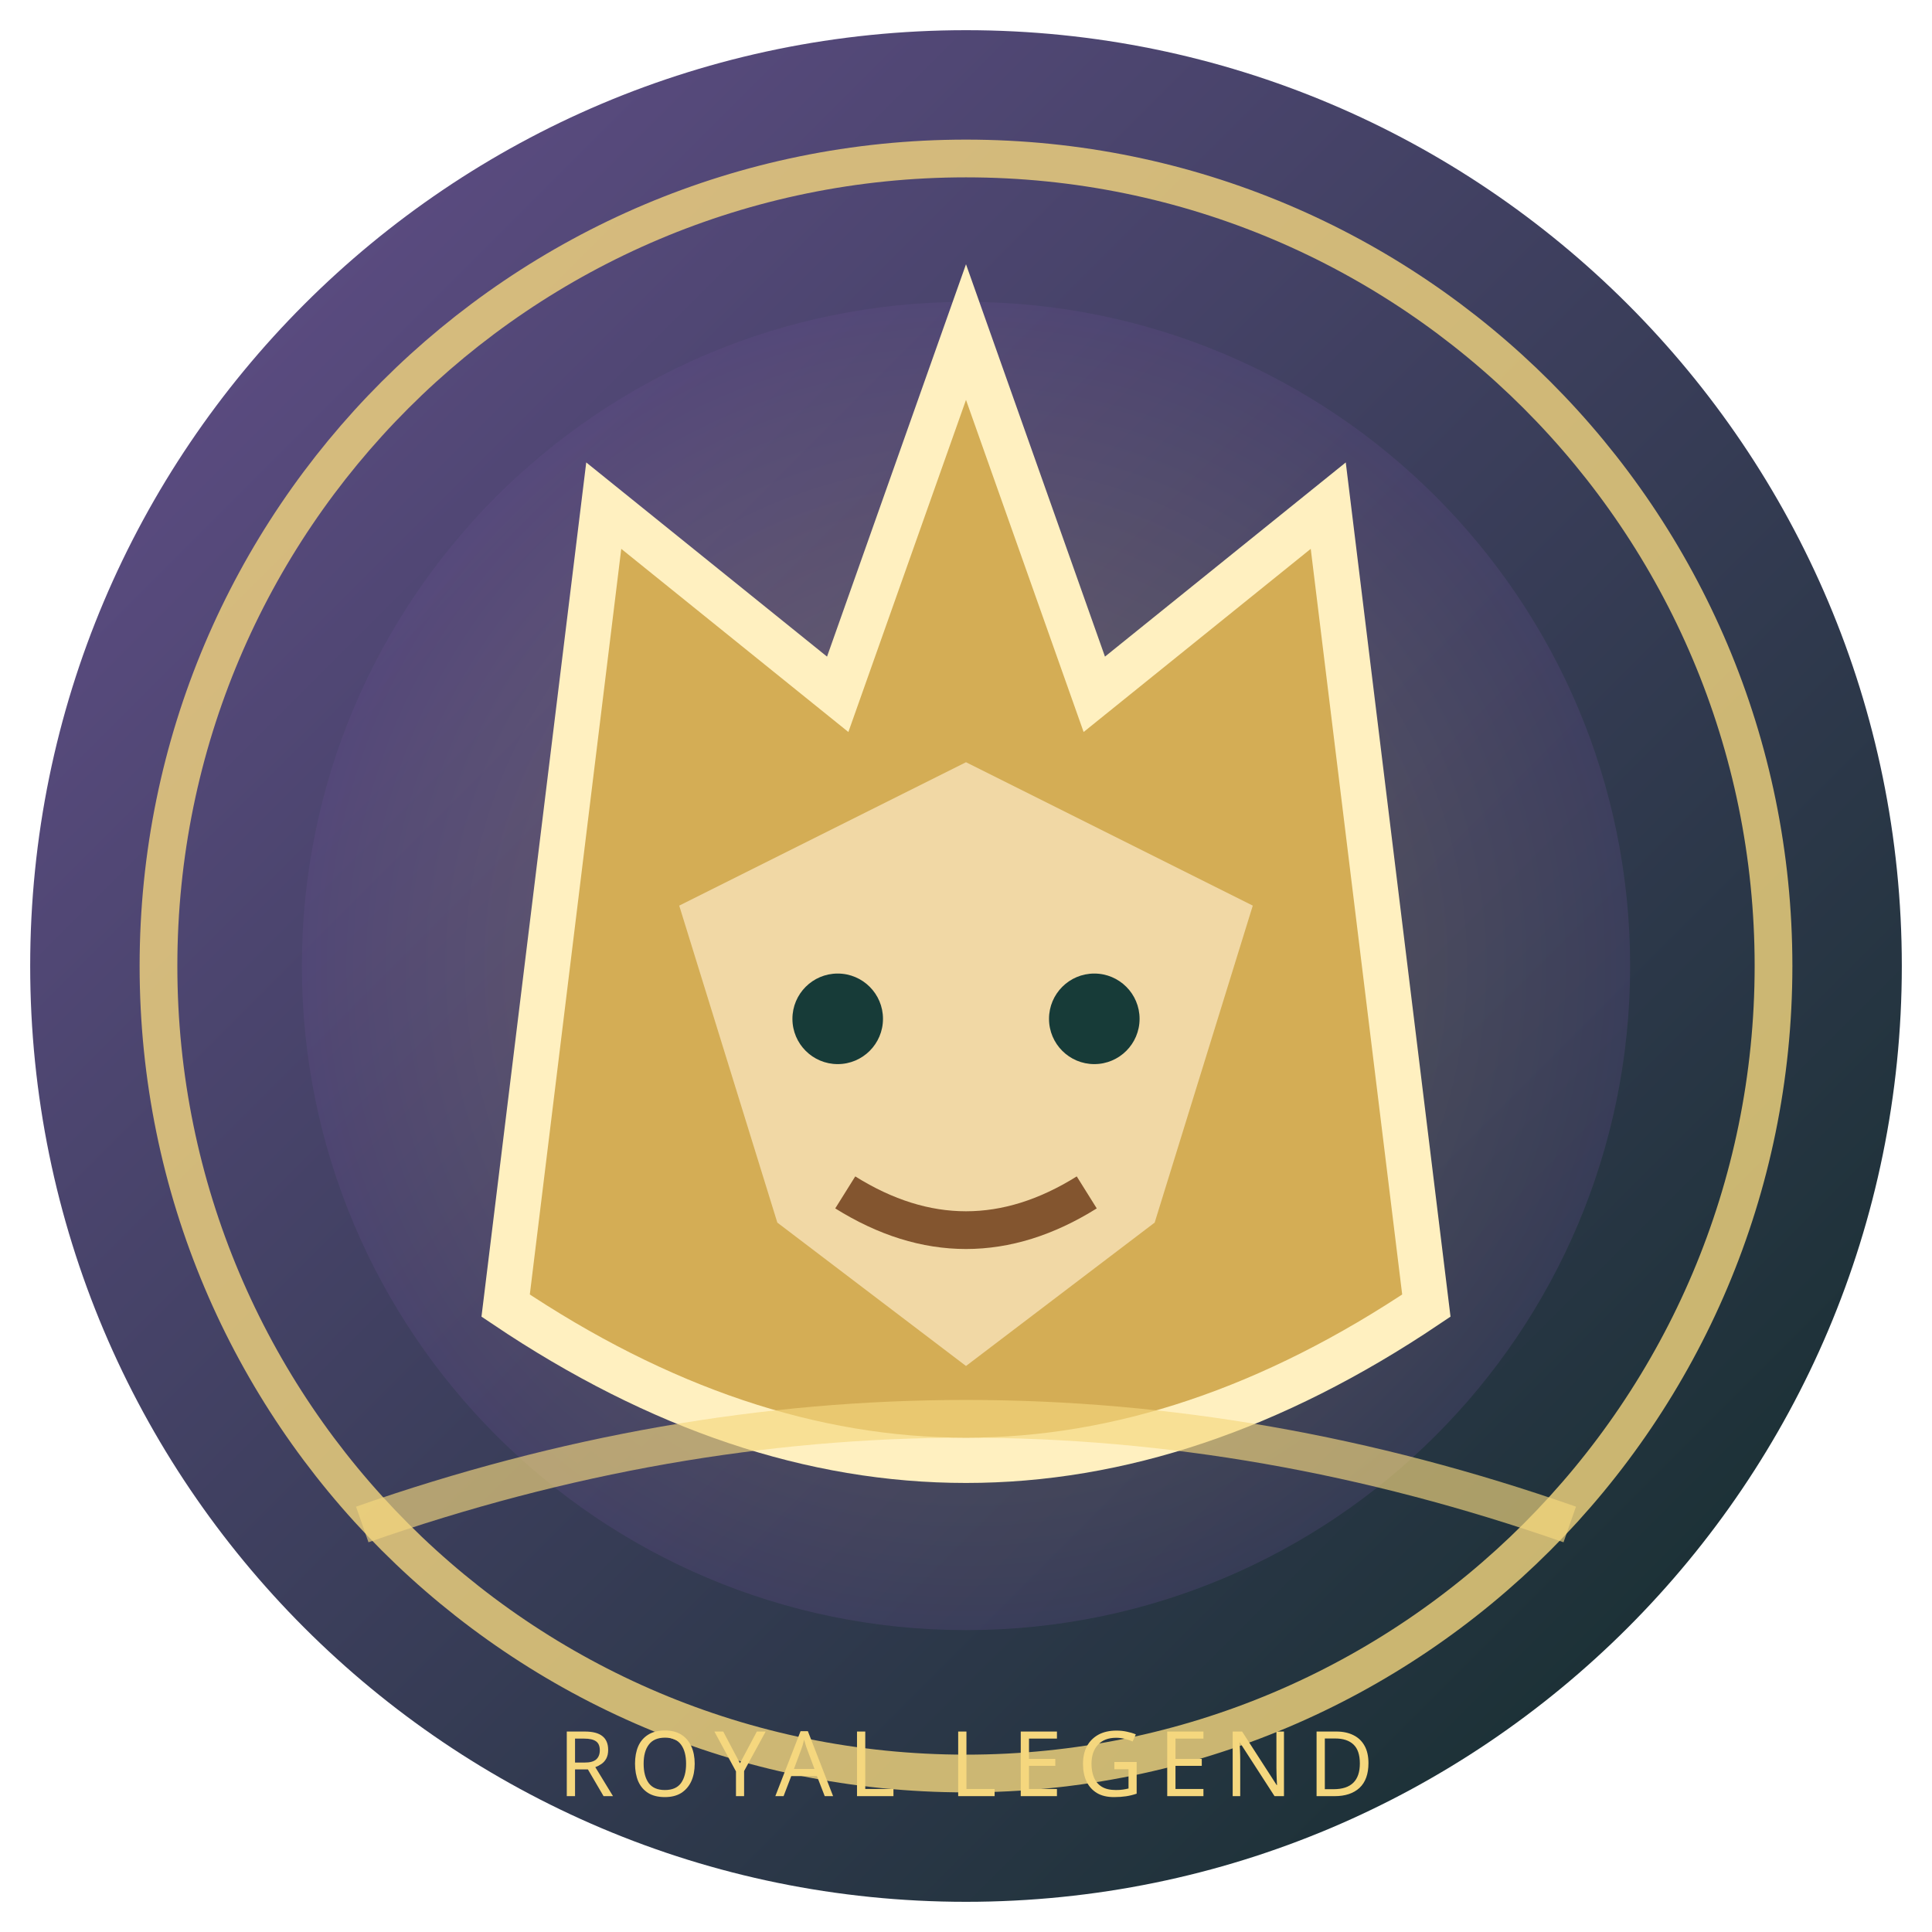
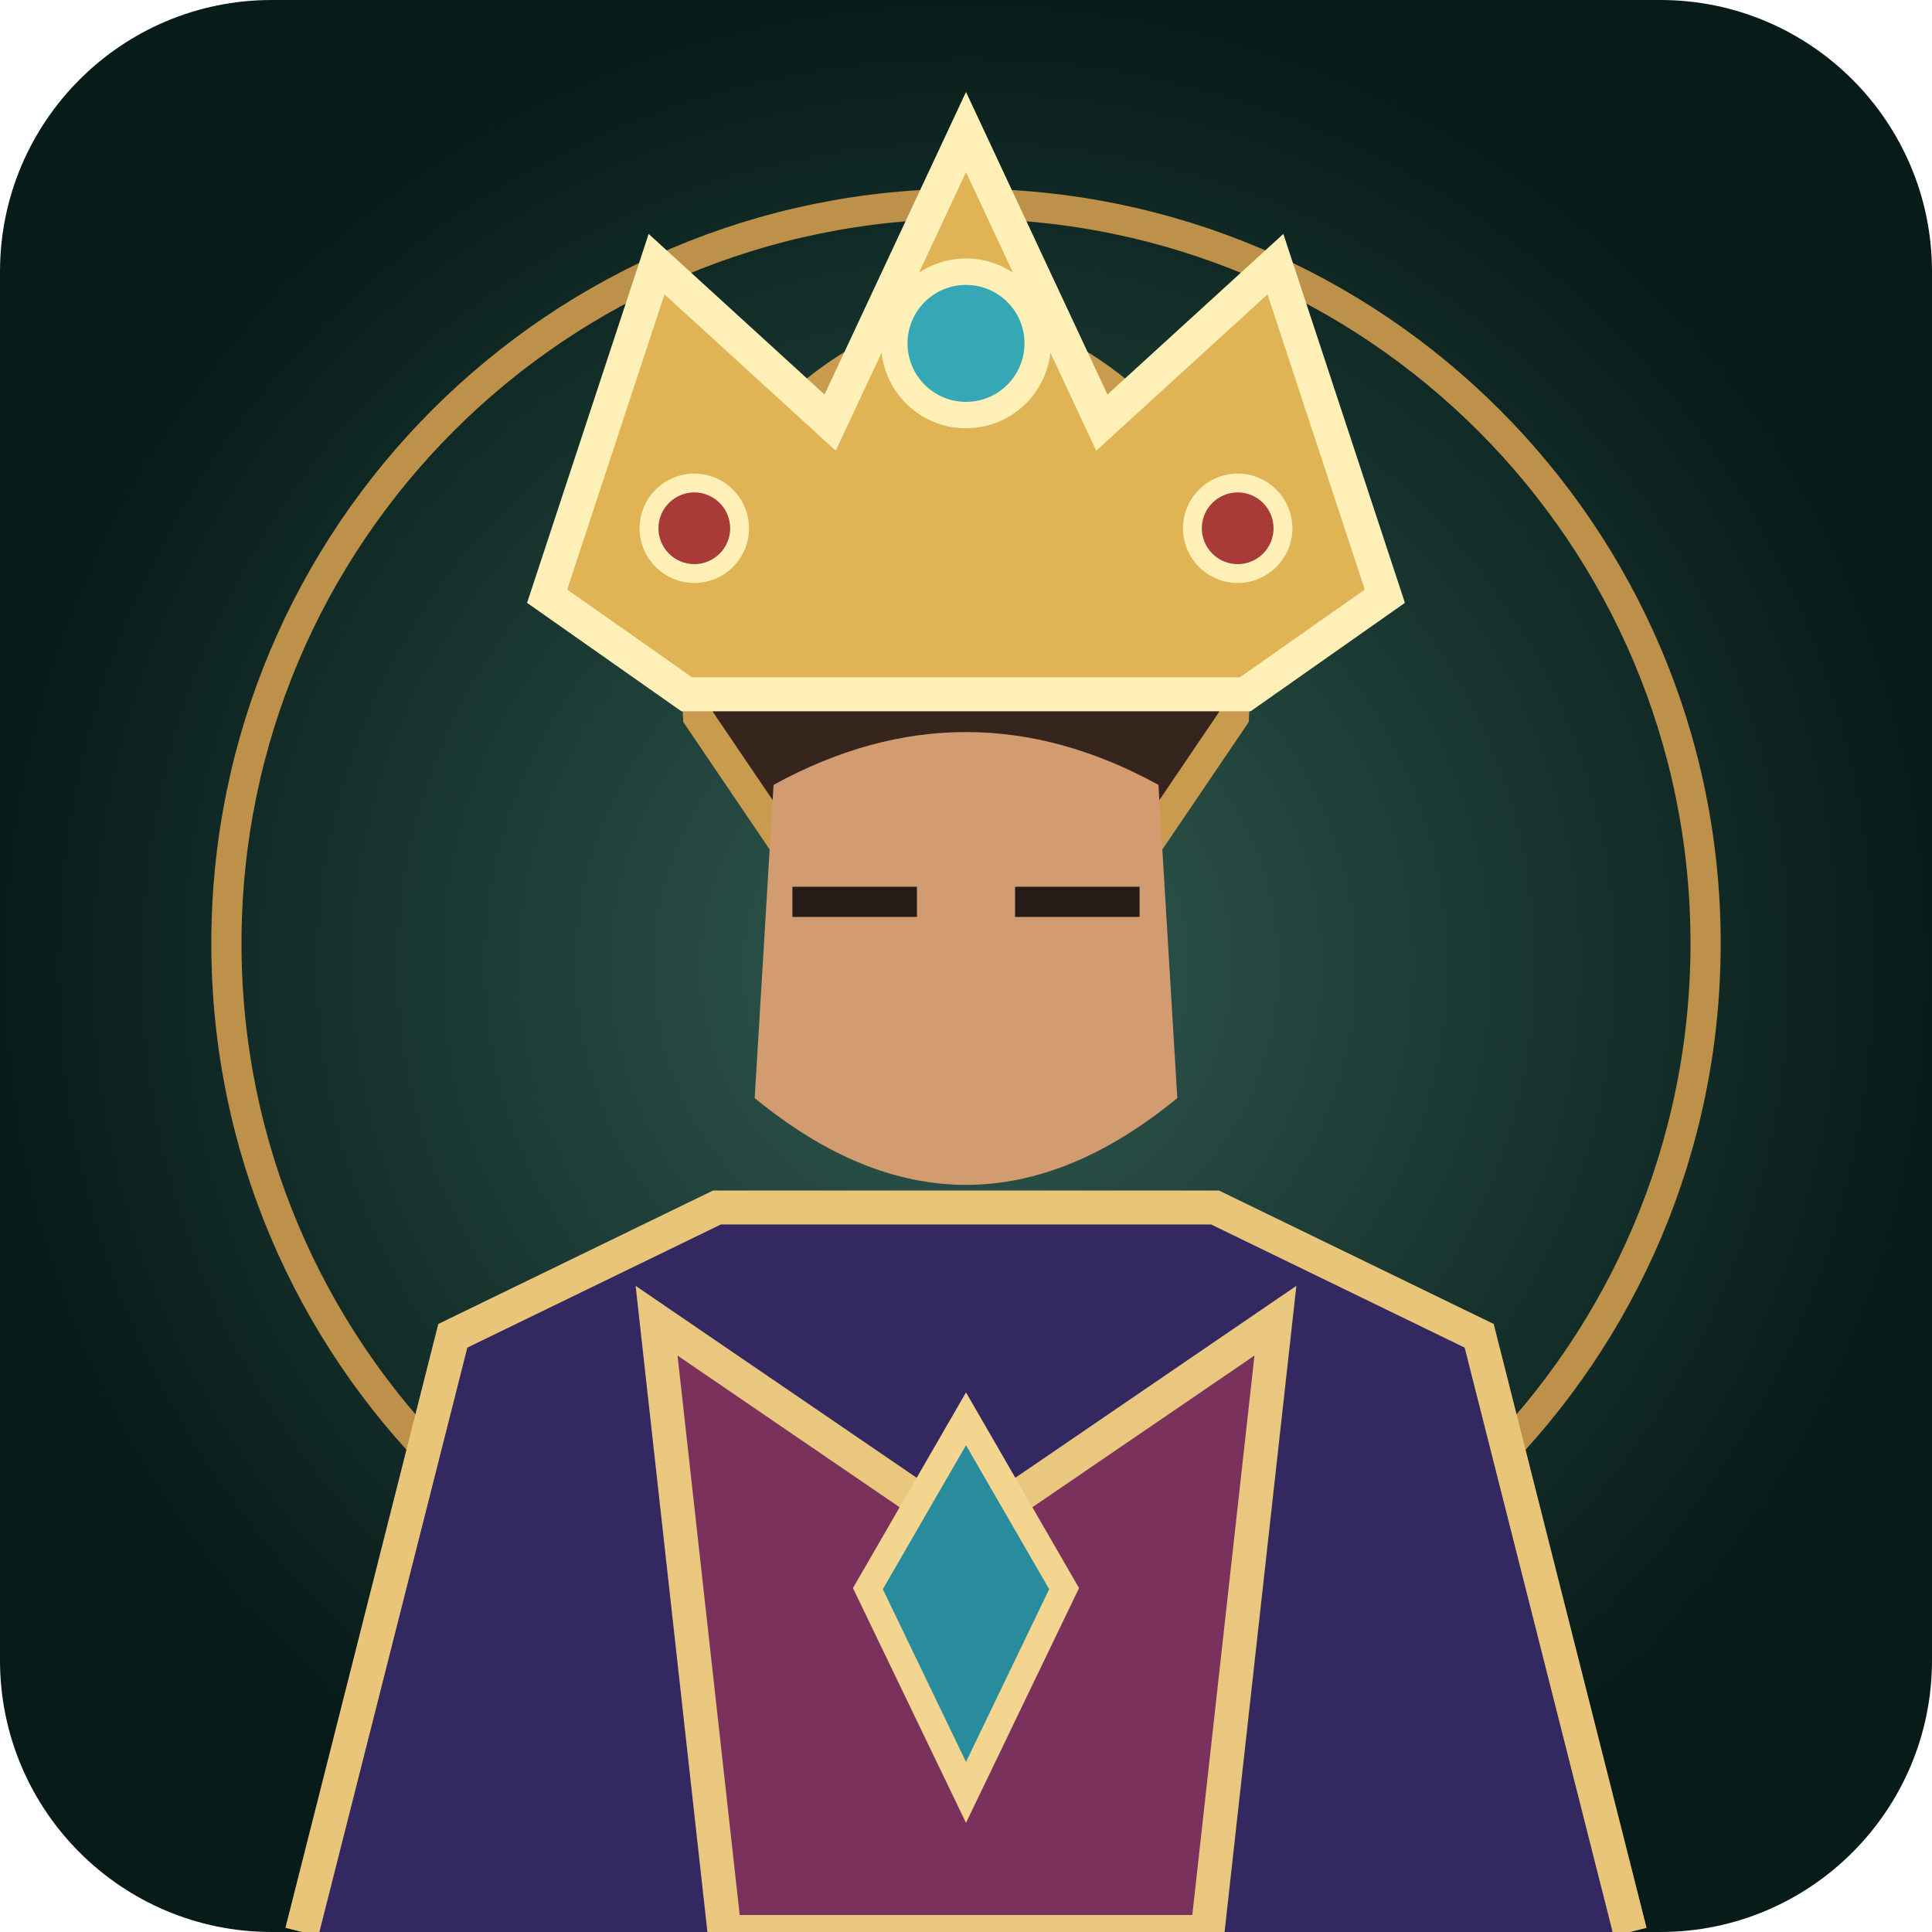
- <svg xmlns="http://www.w3.org/2000/svg" viewBox="0 0 256 256">
+ <svg xmlns="http://www.w3.org/2000/svg" width="512" height="512" viewBox="0 0 512 512">
  <defs>
-     <linearGradient id="g" x1="0" y1="0" x2="1" y2="1">
-       <stop stop-color="#66508e" />
-       <stop offset="1" stop-color="#102c28" />
-     </linearGradient>
-     <radialGradient id="h">
-       <stop stop-color="#f5d77e" />
-       <stop offset="1" stop-color="#66508e" />
+     <radialGradient id="bg">
+       <stop stop-color="#315b50" />
+       <stop offset="1" stop-color="#071b19" />
    </radialGradient>
  </defs>
-   <circle cx="128" cy="128" r="124" fill="url(#g)" />
-   <circle cx="128" cy="128" r="107" fill="none" stroke="#f5d77e" stroke-width="5" opacity=".8" />
-   <circle cx="128" cy="128" r="88" fill="url(#h)" opacity=".25" />
-   <path d="M67 173 L80 67 L111 92 L128 44 L145 92 L176 67 L189 173 Q128 214 67 173Z" fill="#d4ad55" stroke="#fff0c0" stroke-width="6" />
-   <path d="M90 120 L128 101 L166 120 L153 162 L128 181 L103 162Z" fill="#f1d8a5" />
-   <circle cx="111" cy="135" r="6" fill="#173b38" />
-   <circle cx="145" cy="135" r="6" fill="#173b38" />
-   <path d="M112 158 Q128 168 144 158" stroke="#83552f" stroke-width="5" fill="none" />
-   <path d="M48 202 Q128 174 208 202" fill="none" stroke="#f5d77e" stroke-width="5" opacity=".65" />
-   <text x="128" y="238" font-family="sans-serif" font-size="12" text-anchor="middle" fill="#f5d77e" letter-spacing="2">ROYAL LEGEND</text>
+   <rect width="512" height="512" rx="72" fill="url(#bg)" />
+   <circle cx="256" cy="250" r="196" fill="none" stroke="#bd9149" stroke-width="8" />
+   <path d="M80 512 120 354 190 320H322L392 354 432 512" fill="#33285f" stroke="#e9c579" stroke-width="9" />
+   <path d="M185 190Q180 105 256 84Q332 105 327 190L306 221H206Z" fill="#35251d" stroke="#c99b4e" stroke-width="8" />
+   <path d="M205 208Q256 180 307 208L312 291Q256 337 200 291Z" fill="#d39b70" />
+   <path d="M210 239h33m26 0h33" stroke="#261c17" stroke-width="8" />
+   <path d="M145 158 174 70 220 112 256 35 292 112 338 70 367 158 330 184H182Z" fill="#e0b354" stroke="#fff0b7" stroke-width="9" />
+   <circle cx="256" cy="91" r="19" fill="#36a8b5" stroke="#fff0b7" stroke-width="7" />
+   <circle cx="184" cy="140" r="12" fill="#a83b38" stroke="#fff0b7" stroke-width="5" />
+   <circle cx="328" cy="140" r="12" fill="#a83b38" stroke="#fff0b7" stroke-width="5" />
+   <path d="M174 350 256 406 338 350 320 512H192Z" fill="#7a315c" stroke="#eac77f" stroke-width="9" />
+   <path d="M256 376 282 421 256 475 230 421Z" fill="#298c9d" stroke="#f4d58f" stroke-width="7" />
</svg>
